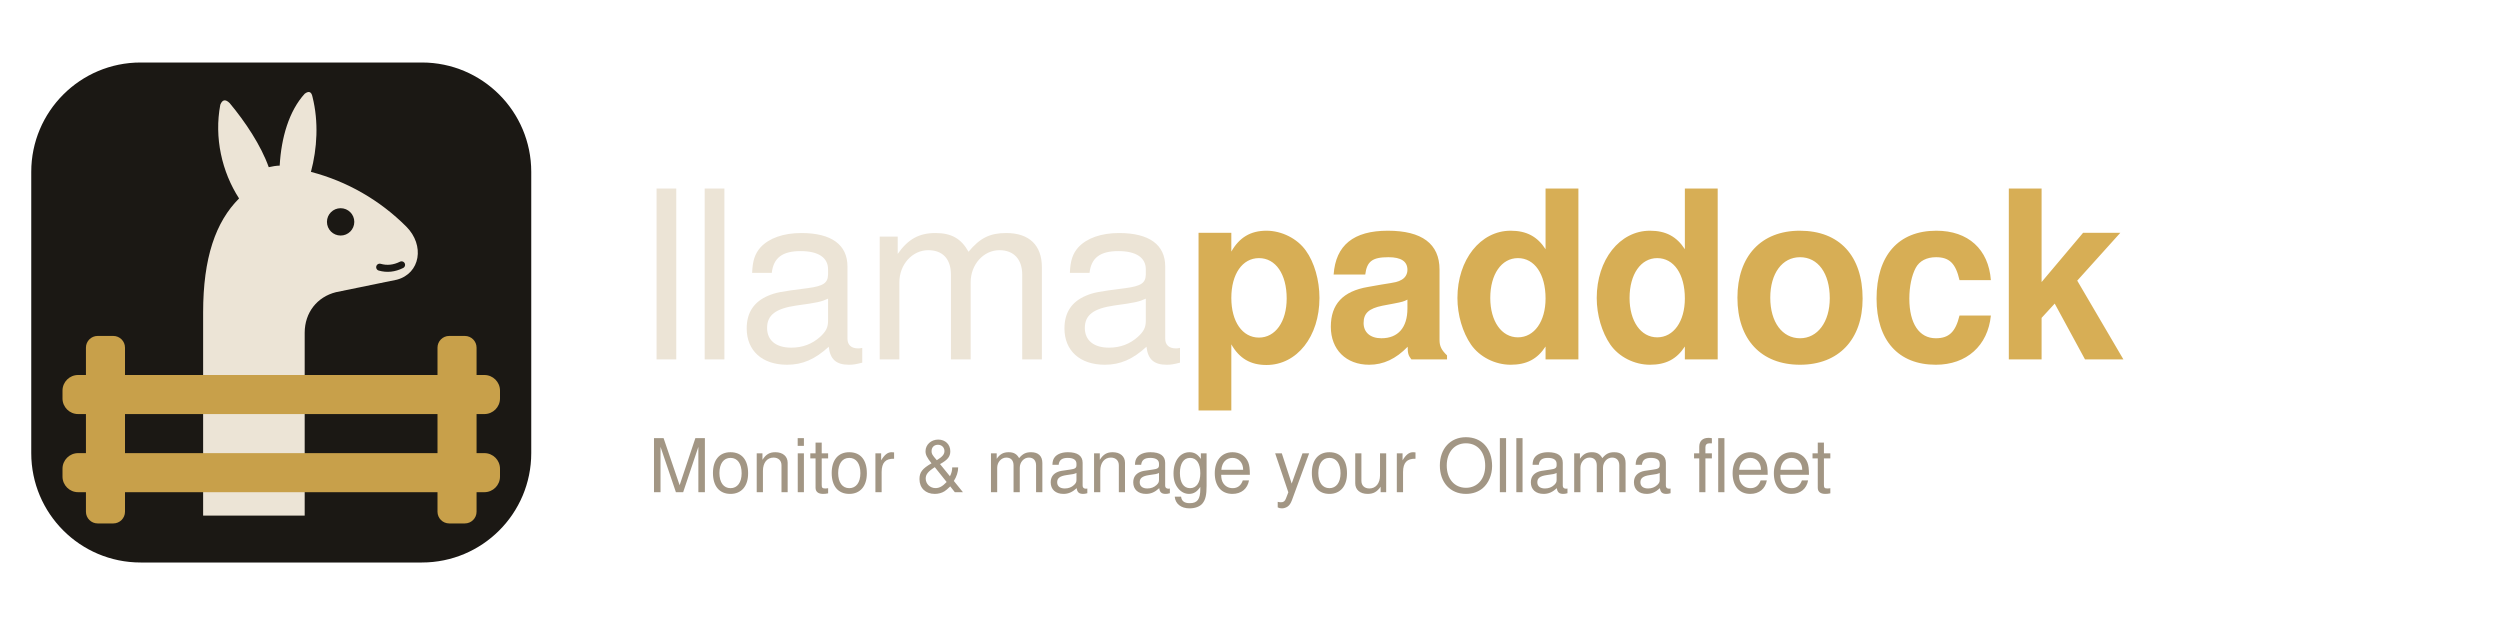
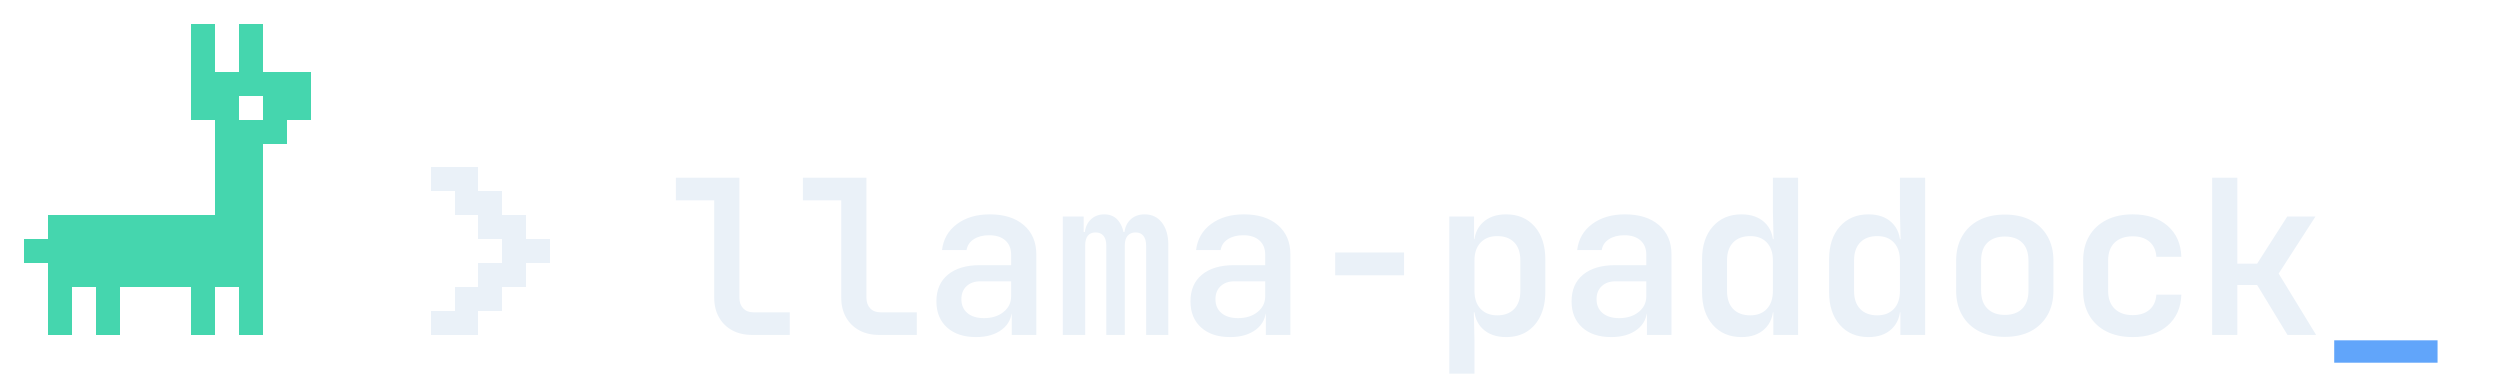
- <svg xmlns="http://www.w3.org/2000/svg" viewBox="0 0 640 160" width="640" height="160">
-   <svg x="8" y="16" width="128" height="128" viewBox="0 0 64 64">
-     <rect width="64" height="64" rx="14" fill="#1b1814" />
-     <path fill="#ece4d6" d="     M22 58 V32     C22 25 23.6 20.4 26.6 17.4     C24.4 14 23.4 9.6 24.2 5.4 Q24.6 4.4 25.4 5.2     C27.4 7.6 29.4 10.6 30.4 13.4     C30.8 13.3 31.4 13.2 31.8 13.2     C32 9.6 33 6.2 35 4 Q35.8 3.4 36 4.4     C36.8 7.6 36.6 11 35.8 14     C40.4 15.2 44.6 17.6 48 21     C50.4 23.4 49.8 27 46.8 27.8     L39 29.4 C36.6 30 35 32 35 34.6 V58 Z" />
-     <circle cx="39.6" cy="20.4" r="1.75" fill="#1b1814" />
-     <path d="M44.6 26.2 Q46 26.6 47.4 25.9" stroke="#1b1814" stroke-width="0.9" fill="none" stroke-linecap="round" />
-     <g fill="#c8a04a">
-       <rect x="7" y="35" width="5" height="24" rx="1.5" />
-       <rect x="52" y="35" width="5" height="24" rx="1.5" />
-       <rect x="4" y="40" width="56" height="5" rx="2" />
-       <rect x="4" y="50" width="56" height="5" rx="2" />
-     </g>
-   </svg>
-   <text x="164" y="92" font-family="'Segoe UI', 'Helvetica Neue', Helvetica, Arial, sans-serif" font-size="60" letter-spacing="-1" fill="#ece4d6">llama<tspan font-weight="700" fill="#d7ae55">paddock</tspan>
-   </text>
-   <text x="166" y="126" font-family="'Segoe UI', 'Helvetica Neue', Helvetica, Arial, sans-serif" font-size="19" fill="#a29684">Monitor &amp; manage your Ollama fleet</text>
+ <svg xmlns="http://www.w3.org/2000/svg" viewBox="0 0 209 32" width="209" height="32">
+   <g shape-rendering="crispEdges">
+     <path fill="#45d6ae" fill-rule="evenodd" transform="translate(2 2) scale(2)" d="M7 0h1v2h-1zM9 0h1v2h-1zM7 2h5v2h-5zM9 3h1v1h-1zM8 4h3v1h-3zM8 5h2v3h-2zM1 8h9v1h-9zM0 9h10v1h-10zM1 10h9v1h-9zM1 11h1v2h-1zM3 11h1v2h-1zM7 11h1v2h-1zM9 11h1v2h-1z" />
+     <path fill="#eaf1f8" transform="translate(36 14) scale(2)" d="M0 0h2v1h-2zM1 1h2v1h-2zM2 2h2v1h-2zM3 3h2v1h-2zM2 4h2v1h-2zM1 5h2v1h-2zM0 6h2v1h-2z" />
+   </g>
+   <path fill="#eaf1f8" d="M62.876 28.0Q61.922 28.0 61.211 27.613Q60.5 27.226 60.104 26.524Q59.708 25.822 59.708 24.886V16.75H56.504V14.86H61.814V24.886Q61.814 25.444 62.129 25.777Q62.444 26.11 62.984 26.11H66.026V28.0Z M73.496 28.0Q72.542 28.0 71.831 27.613Q71.12 27.226 70.724 26.524Q70.328 25.822 70.328 24.886V16.75H67.124V14.86H72.434V24.886Q72.434 25.444 72.749 25.777Q73.064 26.11 73.604 26.11H76.646V28.0Z M81.596 28.18Q80.066 28.18 79.175 27.379Q78.284 26.578 78.284 25.192Q78.284 23.752 79.247 22.96Q80.21 22.168 81.92 22.168H84.53V21.286Q84.53 20.53 84.044 20.098Q83.558 19.666 82.694 19.666Q81.92 19.666 81.407 19.999Q80.894 20.332 80.804 20.908H78.752Q78.914 19.54 80.003 18.73Q81.092 17.92 82.748 17.92Q84.548 17.92 85.592 18.82Q86.636 19.72 86.636 21.268V28.0H84.584V26.236H84.242L84.602 25.804Q84.602 26.902 83.774 27.541Q82.946 28.18 81.596 28.18ZM82.262 26.596Q83.252 26.596 83.891 26.083Q84.53 25.57 84.53 24.778V23.518H81.956Q81.236 23.518 80.804 23.923Q80.372 24.328 80.372 25.012Q80.372 25.75 80.876 26.173Q81.38 26.596 82.262 26.596Z M88.85 28.0V18.1H90.596V19.396H90.956L90.668 19.756Q90.668 18.91 91.127 18.415Q91.586 17.92 92.324 17.92Q93.134 17.92 93.575 18.559Q94.016 19.198 94.016 20.296L93.602 19.396H94.25L93.98 19.756Q93.98 18.91 94.448 18.415Q94.916 17.92 95.69 17.92Q96.608 17.92 97.139 18.613Q97.67 19.306 97.67 20.458V28.0H95.816V20.53Q95.816 20.008 95.591 19.72Q95.366 19.432 94.934 19.432Q94.502 19.432 94.268 19.711Q94.034 19.99 94.034 20.512V28.0H92.486V20.53Q92.486 19.99 92.252 19.711Q92.018 19.432 91.586 19.432Q91.154 19.432 90.938 19.711Q90.722 19.99 90.722 20.512V28.0Z M102.836 28.18Q101.306 28.18 100.415 27.379Q99.524 26.578 99.524 25.192Q99.524 23.752 100.487 22.96Q101.45 22.168 103.16 22.168H105.77V21.286Q105.77 20.53 105.284 20.098Q104.798 19.666 103.934 19.666Q103.16 19.666 102.647 19.999Q102.134 20.332 102.044 20.908H99.992Q100.154 19.54 101.243 18.73Q102.332 17.92 103.988 17.92Q105.788 17.92 106.832 18.82Q107.876 19.72 107.876 21.268V28.0H105.824V26.236H105.482L105.842 25.804Q105.842 26.902 105.014 27.541Q104.186 28.18 102.836 28.18ZM103.502 26.596Q104.492 26.596 105.131 26.083Q105.77 25.57 105.77 24.778V23.518H103.196Q102.476 23.518 102.044 23.923Q101.612 24.328 101.612 25.012Q101.612 25.75 102.116 26.173Q102.62 26.596 103.502 26.596Z M111.62 23.014V21.106H117.38V23.014Z M121.16 31.24V18.1H123.23V19.99H123.68L123.23 20.476Q123.23 19.288 123.959 18.604Q124.688 17.92 125.912 17.92Q127.406 17.92 128.297 18.937Q129.188 19.954 129.188 21.682V24.418Q129.188 25.552 128.783 26.407Q128.378 27.262 127.649 27.721Q126.92 28.18 125.912 28.18Q124.688 28.18 123.959 27.496Q123.23 26.812 123.23 25.624L123.68 26.11H123.212L123.266 28.432V31.24ZM125.174 26.362Q126.074 26.362 126.587 25.831Q127.1 25.3 127.1 24.328V21.772Q127.1 20.782 126.587 20.26Q126.074 19.738 125.174 19.738Q124.292 19.738 123.779 20.278Q123.266 20.818 123.266 21.772V24.328Q123.266 25.282 123.779 25.822Q124.292 26.362 125.174 26.362Z M134.696 28.18Q133.166 28.18 132.275 27.379Q131.384 26.578 131.384 25.192Q131.384 23.752 132.347 22.96Q133.31 22.168 135.02 22.168H137.63V21.286Q137.63 20.53 137.144 20.098Q136.658 19.666 135.794 19.666Q135.02 19.666 134.507 19.999Q133.994 20.332 133.904 20.908H131.852Q132.014 19.54 133.103 18.73Q134.192 17.92 135.848 17.92Q137.648 17.92 138.692 18.82Q139.736 19.72 139.736 21.268V28.0H137.684V26.236H137.342L137.702 25.804Q137.702 26.902 136.874 27.541Q136.046 28.18 134.696 28.18ZM135.362 26.596Q136.352 26.596 136.991 26.083Q137.63 25.57 137.63 24.778V23.518H135.056Q134.336 23.518 133.904 23.923Q133.472 24.328 133.472 25.012Q133.472 25.75 133.976 26.173Q134.48 26.596 135.362 26.596Z M145.586 28.18Q144.092 28.18 143.192 27.163Q142.292 26.146 142.292 24.418V21.682Q142.292 19.954 143.192 18.937Q144.092 17.92 145.586 17.92Q146.81 17.92 147.53 18.604Q148.25 19.288 148.25 20.476L147.8 19.99H148.268L148.214 17.668V14.86H150.32V28.0H148.25V26.11H147.8L148.25 25.624Q148.25 26.812 147.53 27.496Q146.81 28.18 145.586 28.18ZM146.324 26.362Q147.206 26.362 147.71 25.822Q148.214 25.282 148.214 24.328V21.772Q148.214 20.818 147.71 20.278Q147.206 19.738 146.324 19.738Q145.406 19.738 144.893 20.269Q144.38 20.8 144.38 21.772V24.328Q144.38 25.3 144.893 25.831Q145.406 26.362 146.324 26.362Z M156.206 28.18Q154.712 28.18 153.812 27.163Q152.912 26.146 152.912 24.418V21.682Q152.912 19.954 153.812 18.937Q154.712 17.92 156.206 17.92Q157.43 17.92 158.15 18.604Q158.87 19.288 158.87 20.476L158.42 19.99H158.888L158.834 17.668V14.86H160.94V28.0H158.87V26.11H158.42L158.87 25.624Q158.87 26.812 158.15 27.496Q157.43 28.18 156.206 28.18ZM156.944 26.362Q157.826 26.362 158.33 25.822Q158.834 25.282 158.834 24.328V21.772Q158.834 20.818 158.33 20.278Q157.826 19.738 156.944 19.738Q156.026 19.738 155.513 20.269Q155 20.8 155 21.772V24.328Q155 25.3 155.513 25.831Q156.026 26.362 156.944 26.362Z M167.6 28.162Q166.358 28.162 165.449 27.694Q164.54 27.226 164.036 26.353Q163.532 25.48 163.532 24.292V21.808Q163.532 20.62 164.036 19.747Q164.54 18.874 165.449 18.406Q166.358 17.938 167.6 17.938Q168.86 17.938 169.76 18.406Q170.66 18.874 171.164 19.747Q171.668 20.62 171.668 21.79V24.292Q171.668 25.48 171.164 26.353Q170.66 27.226 169.76 27.694Q168.86 28.162 167.6 28.162ZM167.6 26.326Q168.536 26.326 169.058 25.804Q169.58 25.282 169.58 24.292V21.808Q169.58 20.8 169.058 20.287Q168.536 19.774 167.6 19.774Q166.682 19.774 166.151 20.287Q165.62 20.8 165.62 21.808V24.292Q165.62 25.282 166.151 25.804Q166.682 26.326 167.6 26.326Z M178.292 28.18Q177.032 28.18 176.105 27.712Q175.178 27.244 174.665 26.371Q174.152 25.498 174.152 24.328V21.772Q174.152 20.584 174.665 19.72Q175.178 18.856 176.105 18.388Q177.032 17.92 178.292 17.92Q180.11 17.92 181.208 18.874Q182.306 19.828 182.36 21.466H180.272Q180.218 20.656 179.696 20.206Q179.174 19.756 178.292 19.756Q177.338 19.756 176.789 20.278Q176.24 20.8 176.24 21.772V24.328Q176.24 25.282 176.789 25.813Q177.338 26.344 178.292 26.344Q179.174 26.344 179.696 25.894Q180.218 25.444 180.272 24.634H182.36Q182.306 26.272 181.208 27.226Q180.11 28.18 178.292 28.18Z M184.934 28.0V14.86H187.04V22.042H188.696L191.216 18.1H193.574L190.496 22.87L193.628 28.0H191.234L188.696 23.824H187.04V28.0Z" />
+   <path fill="#61a5fa" d="M195.14 30.322V28.45H203.78V30.322Z" />
</svg>
